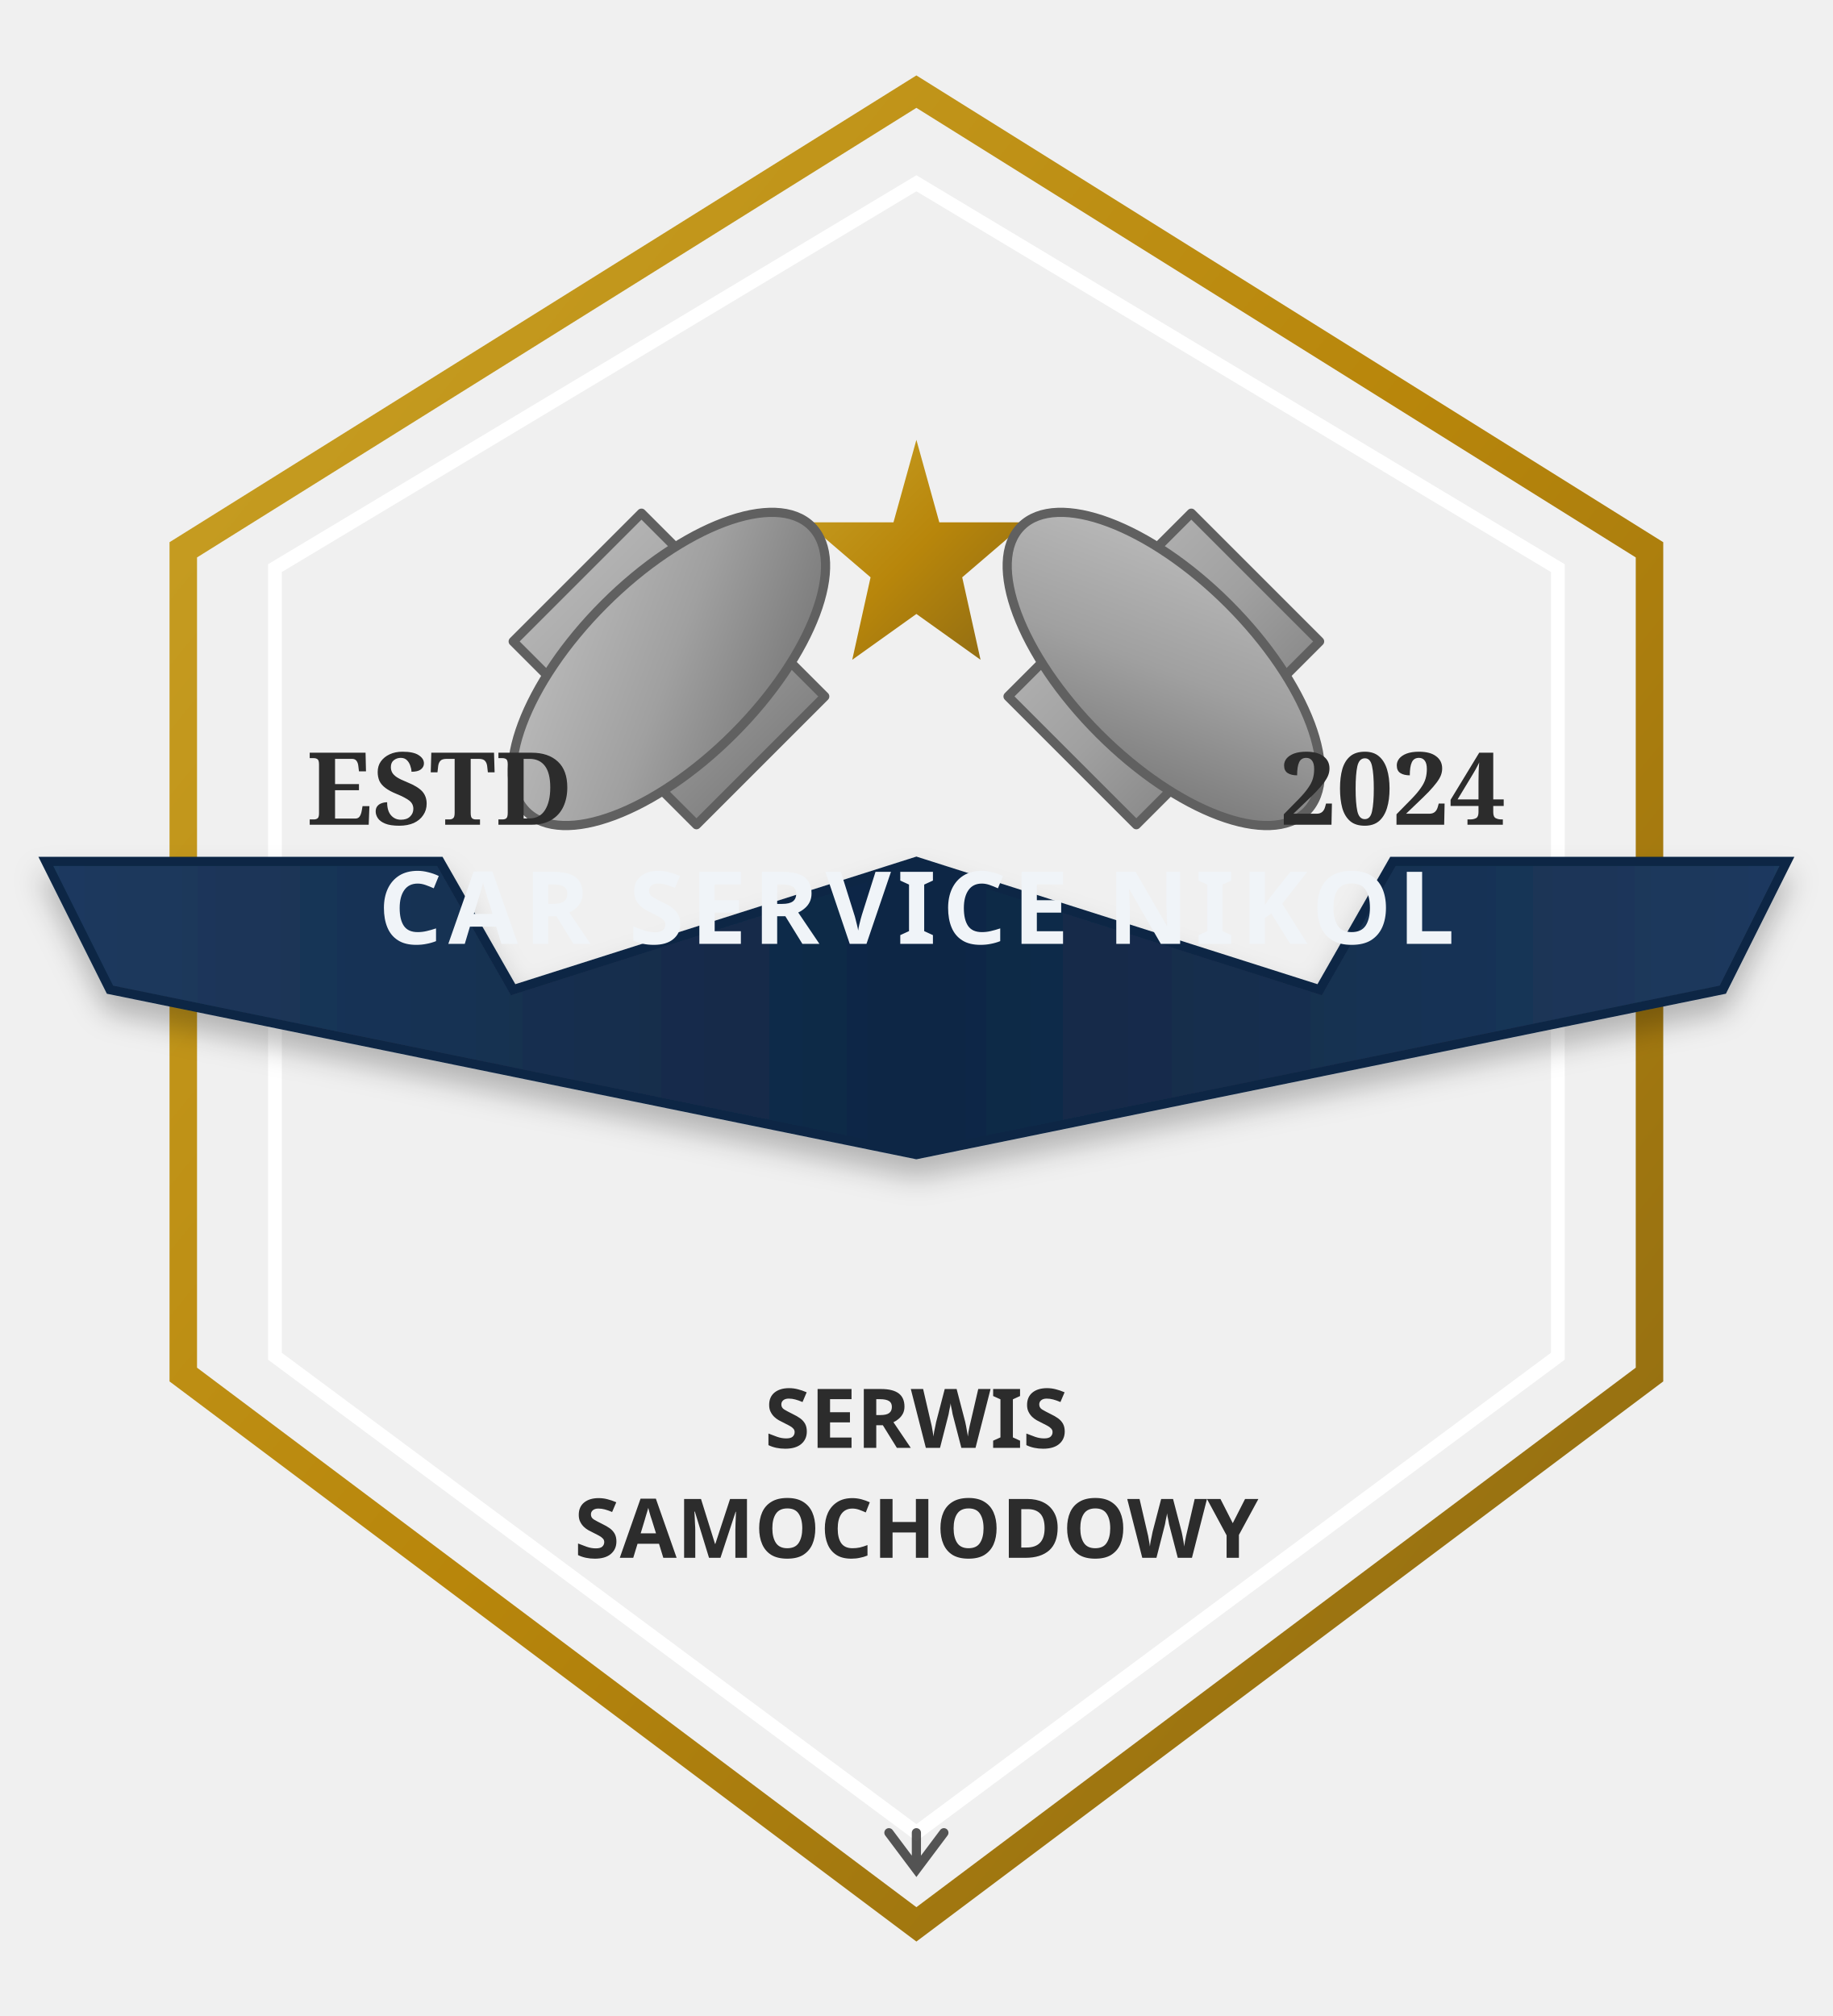
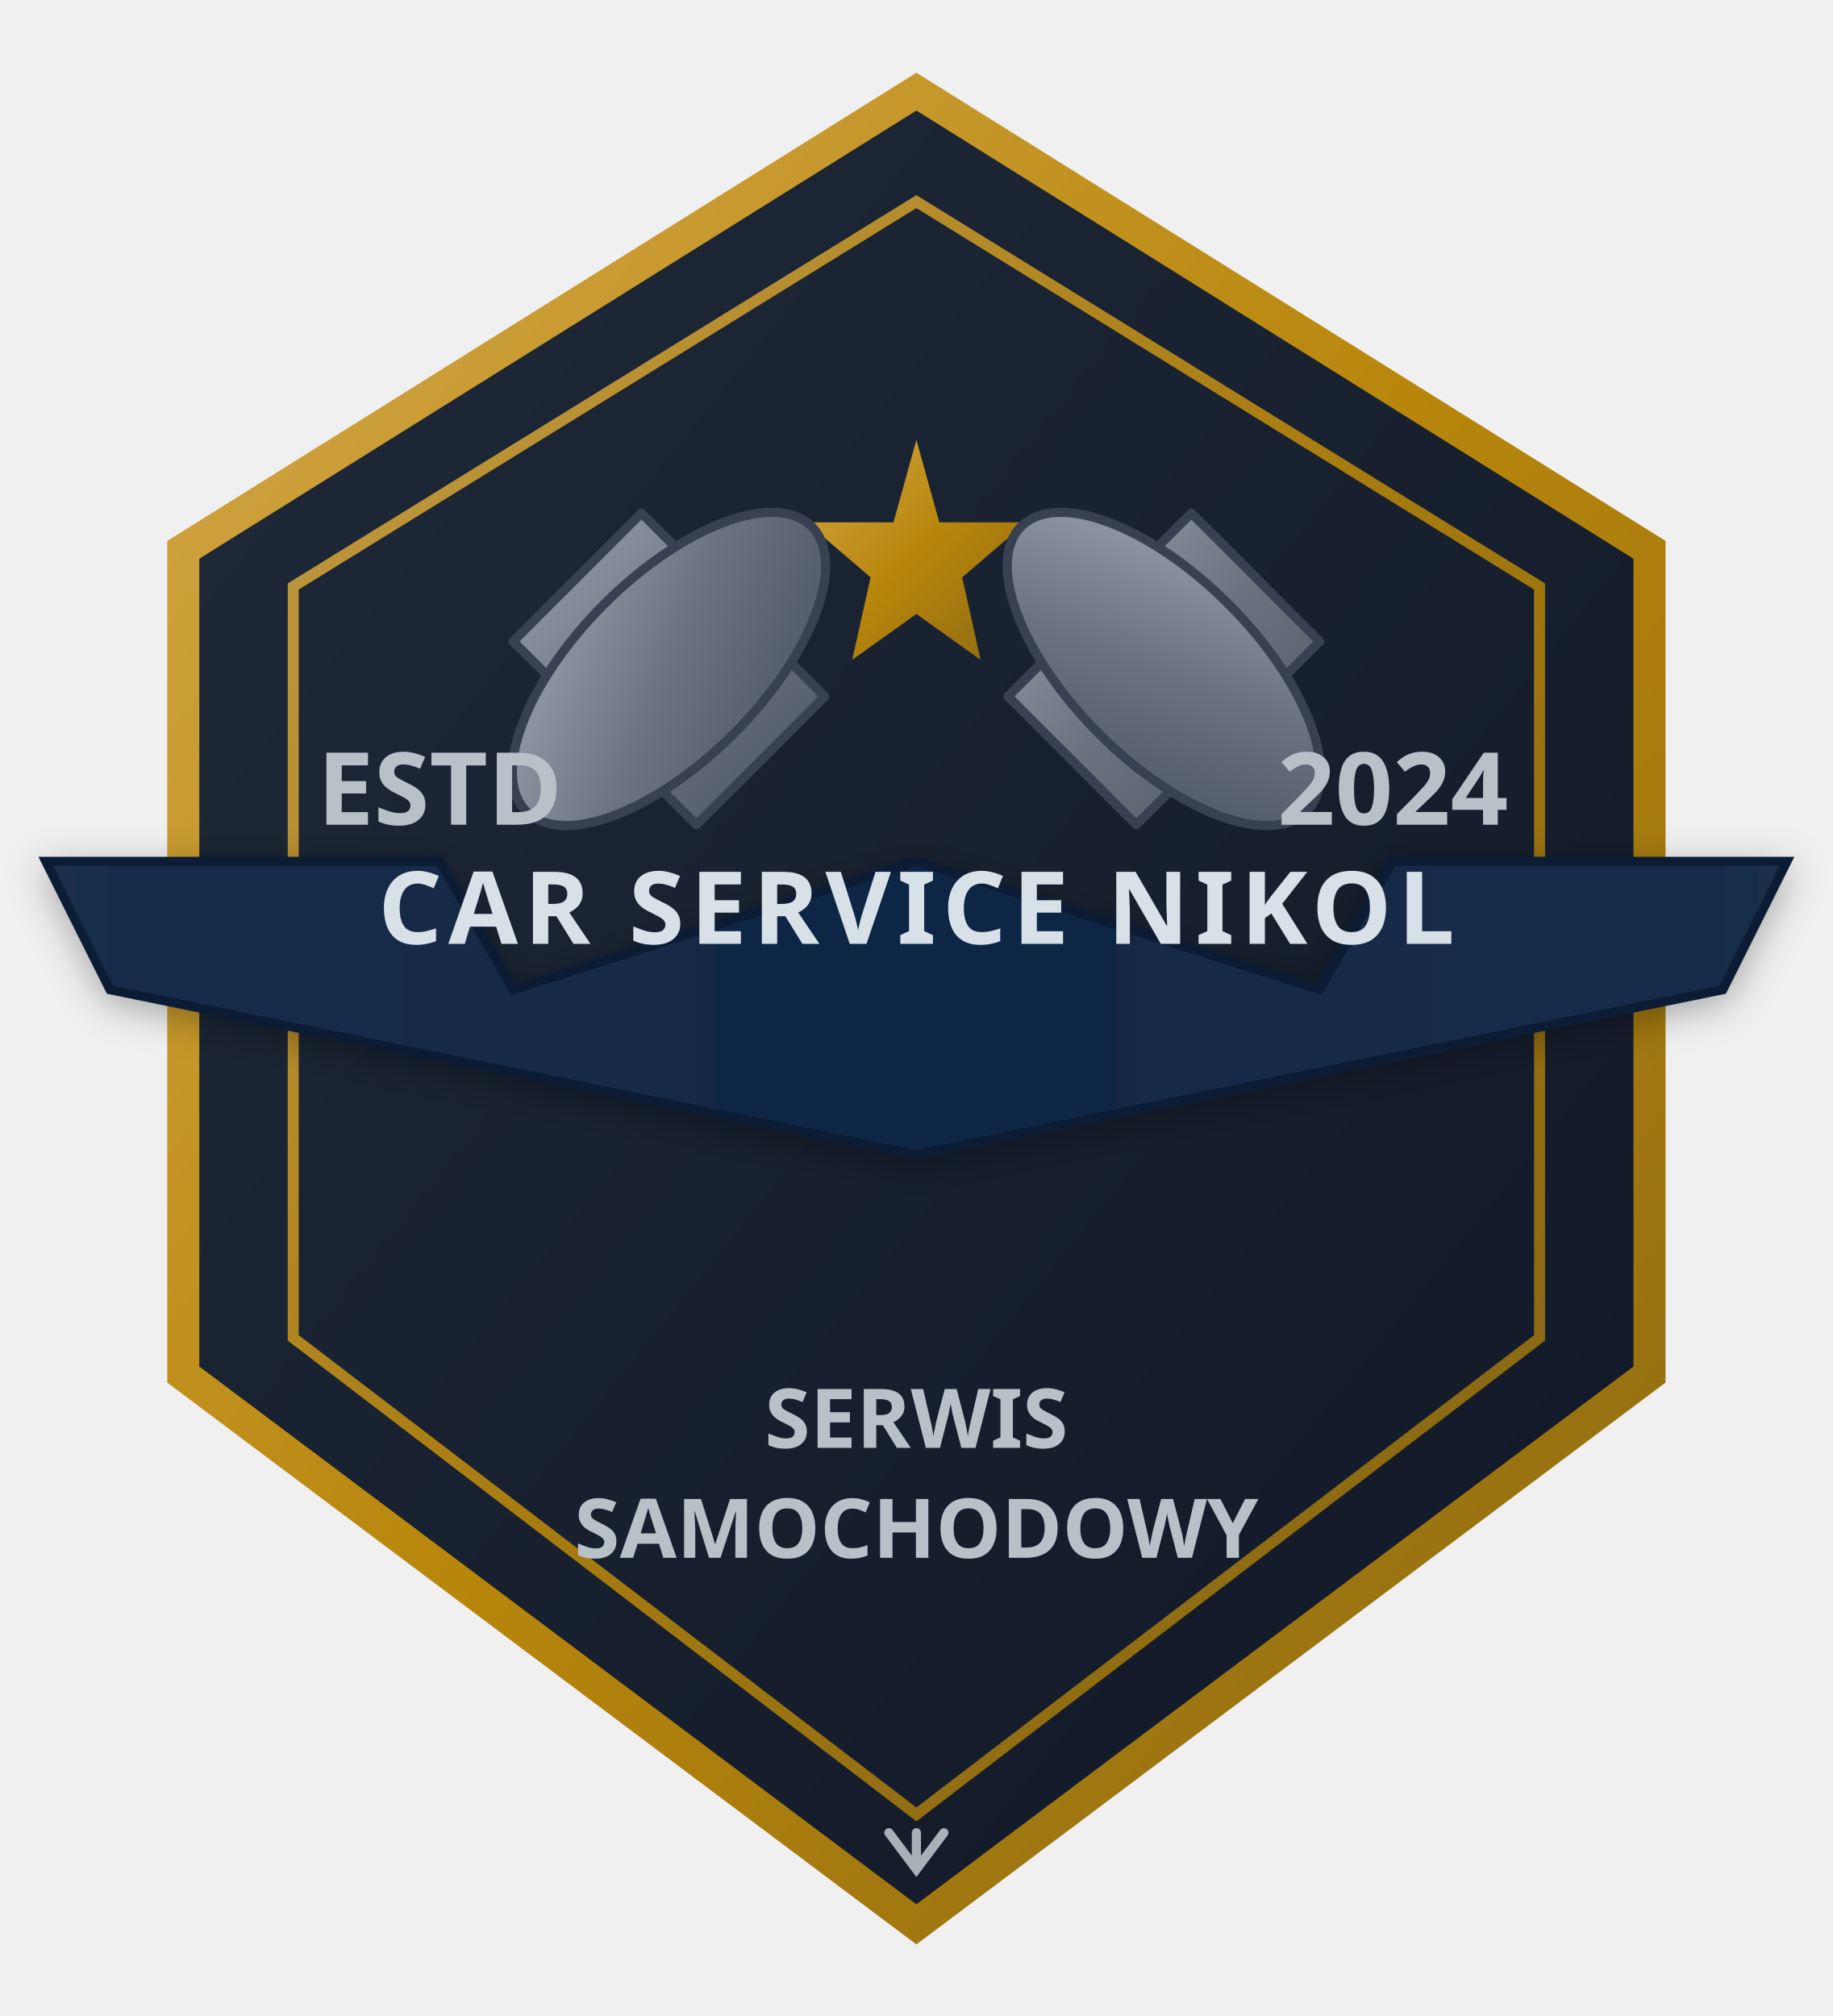
<svg xmlns="http://www.w3.org/2000/svg" viewBox="0 0 200 220" fill="none" role="img" aria-label="Car Service Nikol">
  <defs>
    <linearGradient id="bronze" x1="0%" y1="0%" x2="100%" y2="100%">
-       <stop offset="0%" stop-color="#c9a227" />
+       <stop offset="0%" stop-color="#d4a84b" />
      <stop offset="50%" stop-color="#b8860b" />
      <stop offset="100%" stop-color="#8b6914" />
    </linearGradient>
    <linearGradient id="ribbon" x1="0%" y1="0%" x2="100%" y2="0%">
-       <stop offset="0%" stop-color="#1e3a5f" />
+       <stop offset="0%" stop-color="#1a2d4a" />
      <stop offset="50%" stop-color="#0f2744" />
-       <stop offset="100%" stop-color="#1e3a5f" />
+       <stop offset="100%" stop-color="#1a2d4a" />
    </linearGradient>
    <linearGradient id="piston" x1="0%" y1="0%" x2="100%" y2="100%">
-       <stop offset="0%" stop-color="#c0c0c0" />
-       <stop offset="50%" stop-color="#a0a0a0" />
-       <stop offset="100%" stop-color="#707070" />
+       <stop offset="0%" stop-color="#9ca3af" />
+       <stop offset="50%" stop-color="#6b7280" />
+       <stop offset="100%" stop-color="#4b5563" />
+     </linearGradient>
+     <linearGradient id="badgeFill" x1="0%" y1="0%" x2="100%" y2="100%">
+       <stop offset="0%" stop-color="#1f2937" />
+       <stop offset="100%" stop-color="#111827" />
    </linearGradient>
    <filter id="shadow" x="-20%" y="-20%" width="140%" height="140%">
-       <feDropShadow dx="0" dy="2" stdDeviation="1.5" flood-opacity="0.25" />
+       <feDropShadow dx="0" dy="1" stdDeviation="2" flood-opacity="0.3" />
    </filter>
  </defs>
-   <path d="M100 10 L180 60 L180 150 L100 210 L20 150 L20 60 Z" stroke="url(#bronze)" stroke-width="3" fill="none" />
-   <path d="M100 20 L170 62 L170 148 L100 200 L30 148 L30 62 Z" stroke="#ffffff" stroke-width="1.5" fill="none" />
-   <path d="M5 94 L48 94 L56 108 L100 94 L144 108 L152 94 L195 94 L188 108 L100 126 L12 108 Z" fill="url(#ribbon)" stroke="#0f2744" stroke-width="1" filter="url(#shadow)" />
+   <path d="M100 10 L180 60 L180 150 L100 210 L20 150 L20 60 Z" fill="url(#badgeFill)" stroke="url(#bronze)" stroke-width="3.5" />
+   <path d="M100 22 L168 64 L168 146 L100 198 L32 146 L32 64 Z" fill="none" stroke="url(#bronze)" stroke-width="1.2" opacity="0.9" />
+   <path d="M5 94 L48 94 L56 108 L100 94 L144 108 L152 94 L195 94 L188 108 L100 126 L12 108 Z" fill="url(#ribbon)" stroke="#0d1f35" stroke-width="1" filter="url(#shadow)" />
  <path d="M100 48 L102.5 57 L112 57 L105 63 L107 72 L100 67 L93 72 L95 63 L88 57 L97.5 57 Z" fill="url(#bronze)" />
-   <g fill="url(#piston)" stroke="#606060" stroke-width="1" stroke-linejoin="round">
+   <g fill="url(#piston)" stroke="#374151" stroke-width="1" stroke-linejoin="round">
    <path d="M56 70 L76 90 L90 76 L70 56 Z" />
    <ellipse cx="73" cy="73" rx="22" ry="10" transform="rotate(-45 73 73)" />
    <path d="M144 70 L124 90 L110 76 L130 56 Z" />
    <ellipse cx="127" cy="73" rx="22" ry="10" transform="rotate(45 127 73)" />
  </g>
-   <text x="48" y="90" font-family="Georgia, serif" font-size="11" font-weight="600" fill="#2c2c2c" text-anchor="middle">ESTD</text>
-   <text x="152" y="90" font-family="Georgia, serif" font-size="11" font-weight="600" fill="#2c2c2c" text-anchor="middle">2024</text>
-   <text x="100" y="103" font-family="system-ui, sans-serif" font-size="11" font-weight="700" fill="#f0f4f8" text-anchor="middle" letter-spacing="0.06em">CAR SERVICE NIKOL</text>
-   <text x="100" y="158" font-family="system-ui, sans-serif" font-size="9" font-weight="600" fill="#2c2c2c" text-anchor="middle">SERWIS</text>
-   <text x="100" y="170" font-family="system-ui, sans-serif" font-size="9" font-weight="600" fill="#2c2c2c" text-anchor="middle">SAMOCHODOWY</text>
-   <path d="M97 200 L100 204 L103 200 M100 200 L100 204" stroke="#2c2c2c" stroke-width="1" stroke-linecap="round" opacity="0.8" />
+   <text x="48" y="90" font-family="system-ui, sans-serif" font-size="11" font-weight="600" fill="#b8c0c8" text-anchor="middle">ESTD</text>
+   <text x="152" y="90" font-family="system-ui, sans-serif" font-size="11" font-weight="600" fill="#b8c0c8" text-anchor="middle">2024</text>
+   <text x="100" y="103" font-family="system-ui, sans-serif" font-size="11" font-weight="700" fill="#d8e0e8" text-anchor="middle" letter-spacing="0.06em">CAR SERVICE NIKOL</text>
+   <text x="100" y="158" font-family="system-ui, sans-serif" font-size="9" font-weight="600" fill="#b8c0c8" text-anchor="middle">SERWIS</text>
+   <text x="100" y="170" font-family="system-ui, sans-serif" font-size="9" font-weight="600" fill="#b8c0c8" text-anchor="middle">SAMOCHODOWY</text>
+   <path d="M97 200 L100 204 L103 200 M100 200 L100 204" stroke="#b8c0c8" stroke-width="1" stroke-linecap="round" opacity="0.9" />
</svg>
